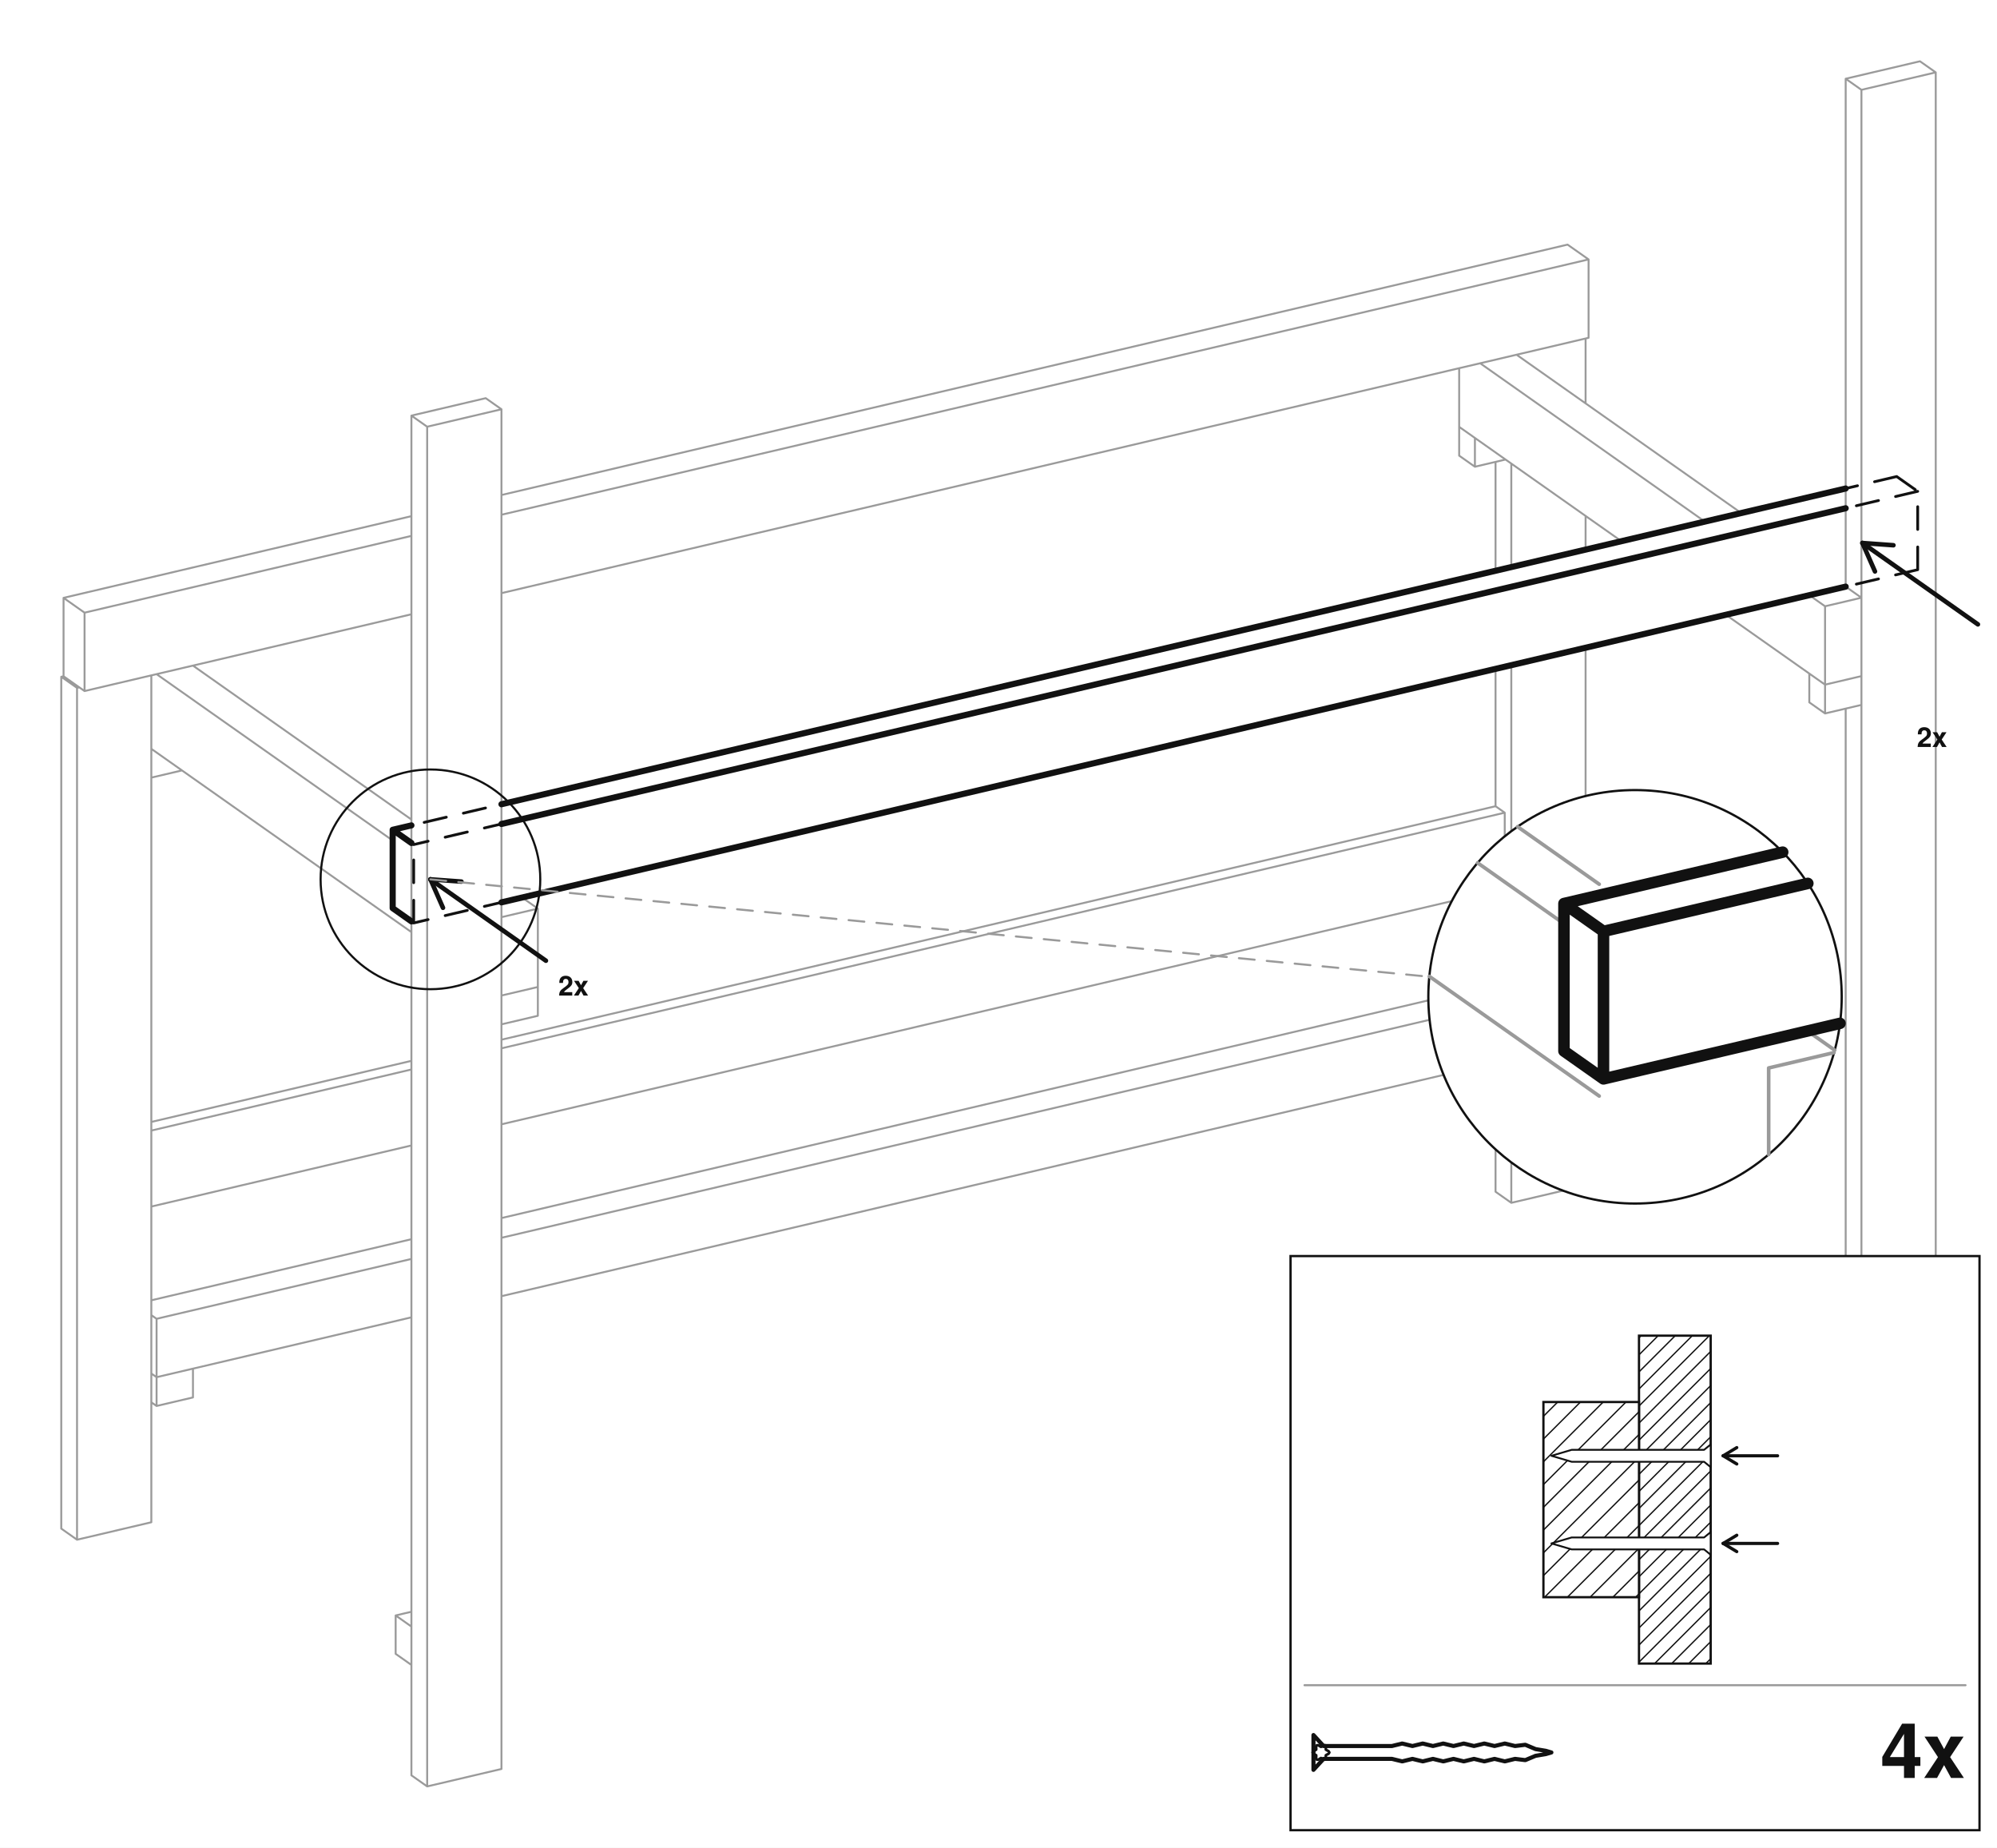
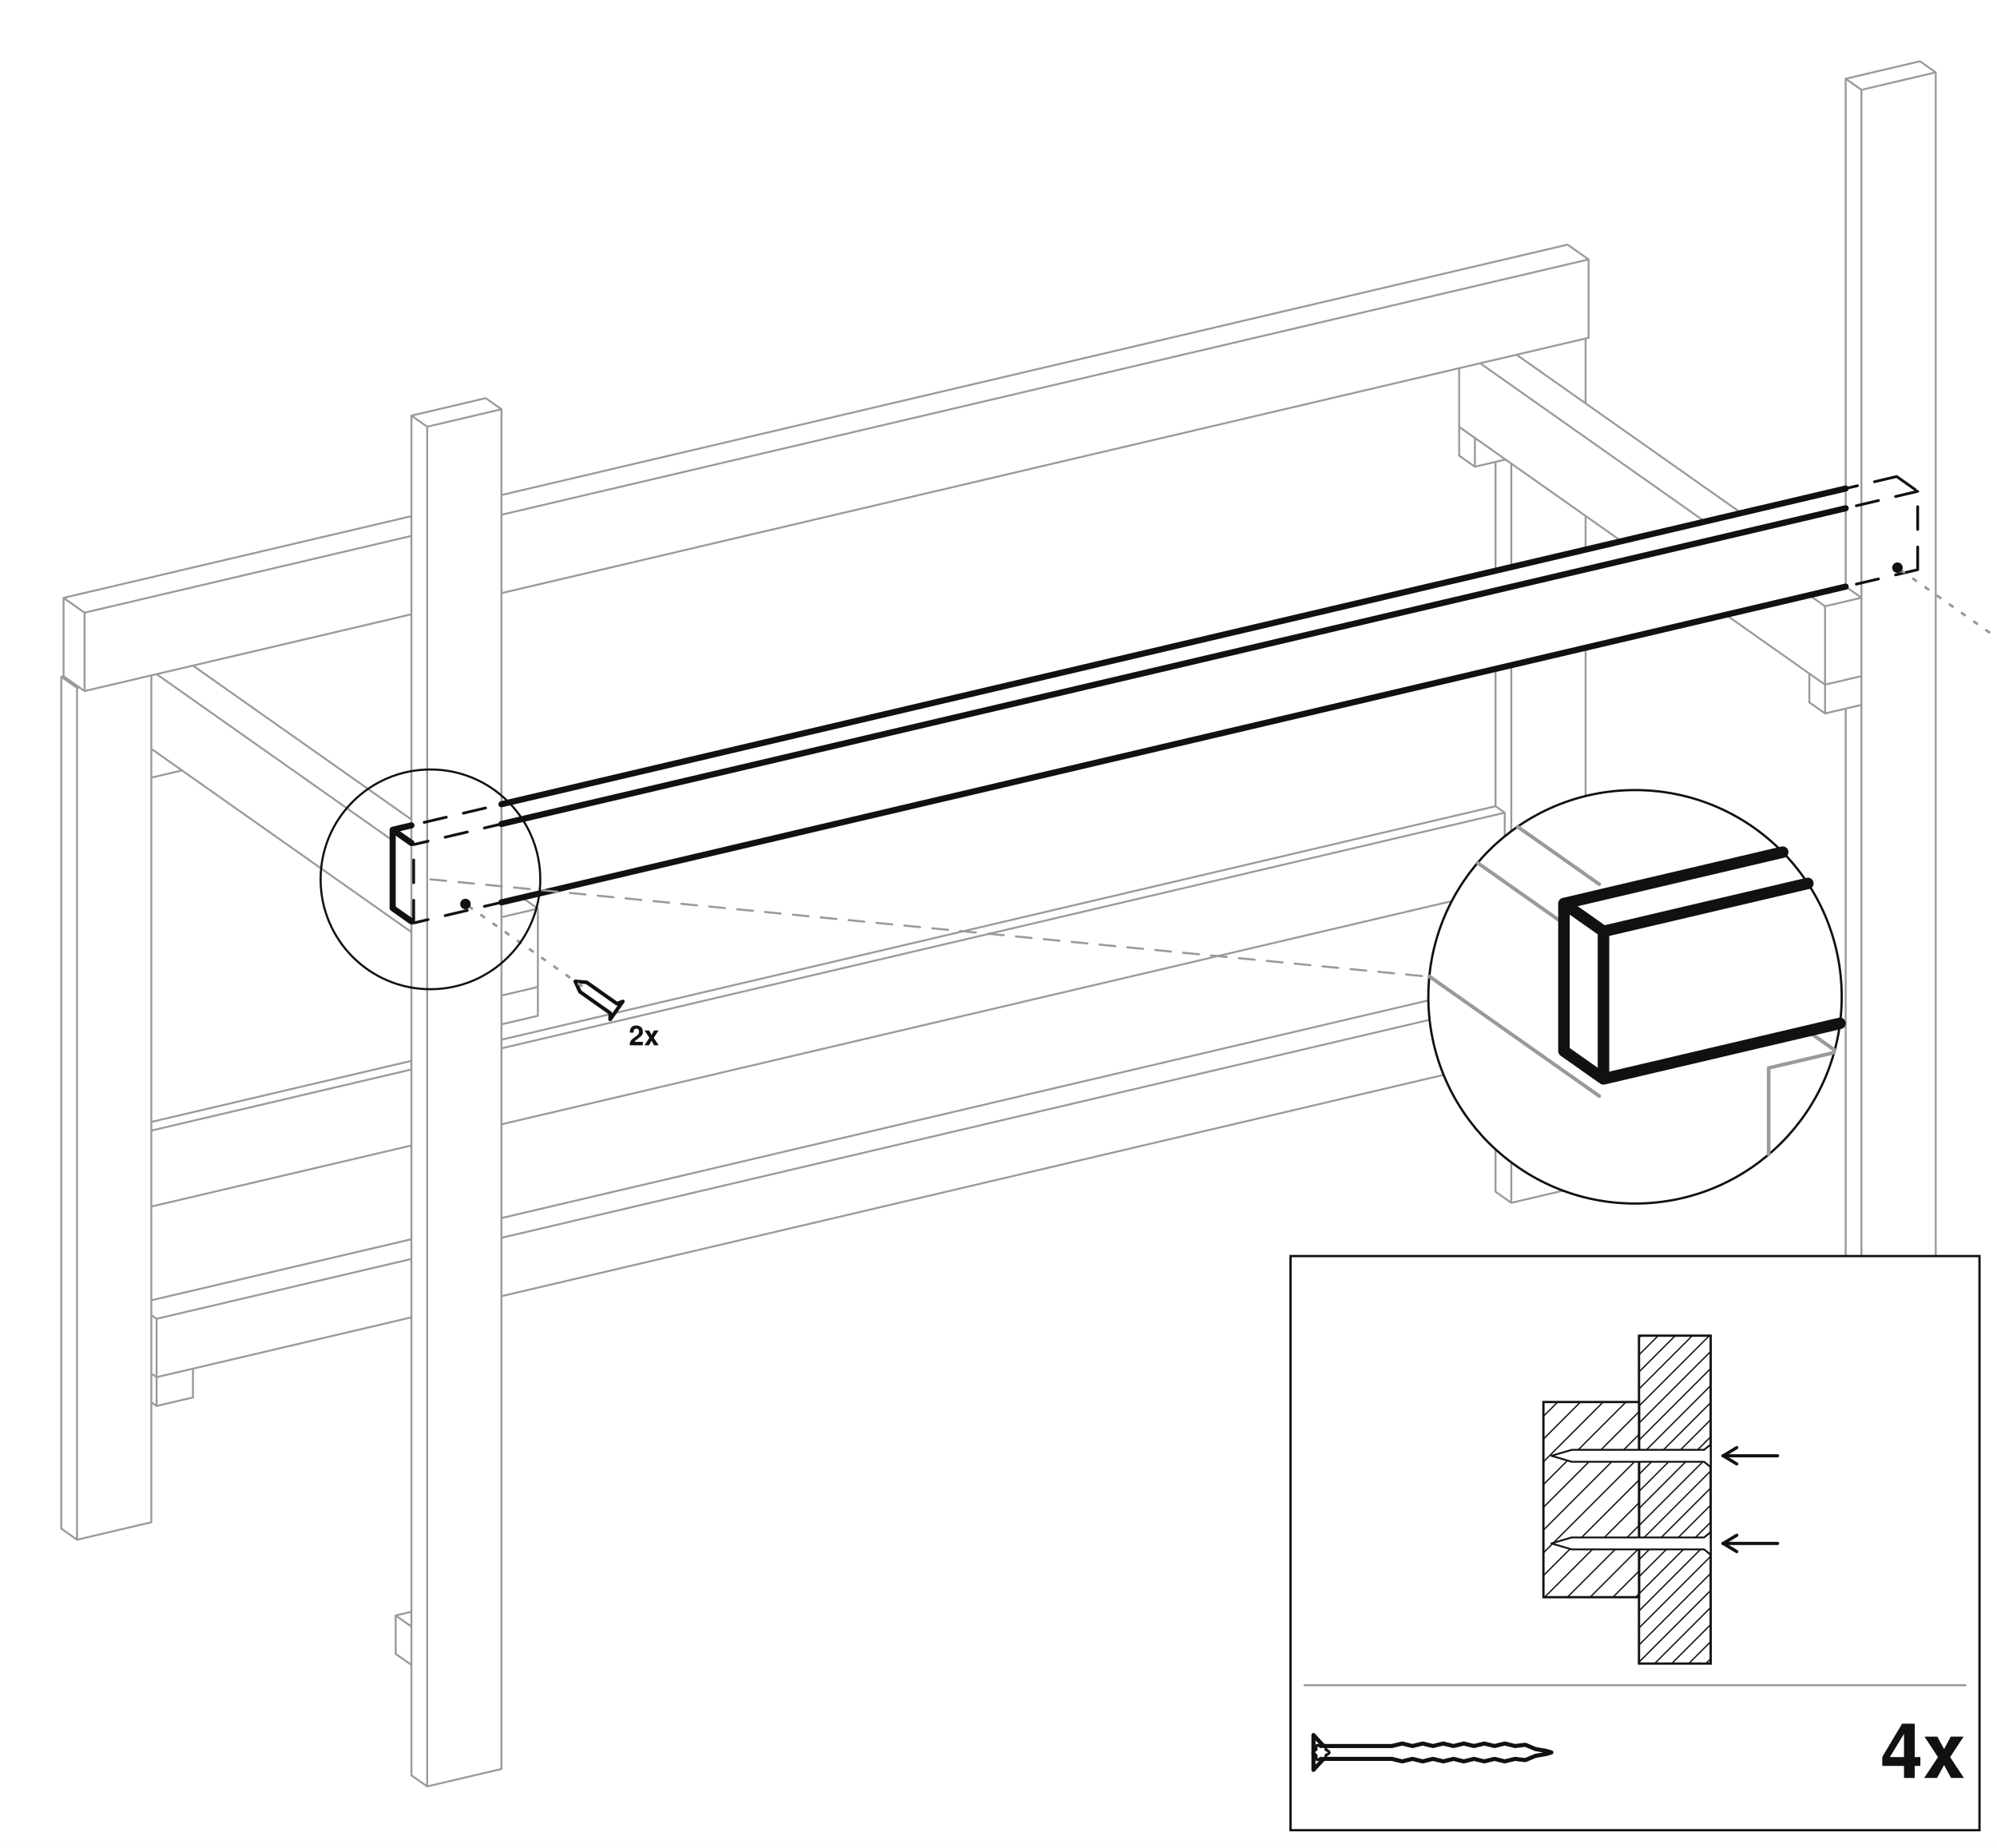
<svg xmlns="http://www.w3.org/2000/svg" viewBox="-1140.7 -914.31 2281.39 2110.41">
  <rect x="-1140.7" y="-914.31" width="2281.39" height="2110.41" fill="#ffffff" />
  <path d="M567.82,210.25 L591.82,227.15 M591.82,293.84 L591.82,227.15 M-967.82,587.77 L-961.82,592 M-961.82,658.69 L-961.82,592 M-967.82,654.46 L-961.82,658.69 M567.82,210.25 L-567.82,476.93 M-670.7,501.09 L-967.82,570.86 M591.82,293.84 L-567.82,566.16 M-670.7,590.32 L-961.82,658.69 M591.82,227.15 L-567.82,499.47 M-670.7,523.63 L-961.82,592 M591.82,326.73 L591.82,293.84 M526.26,319.58 L526.26,309.24 M550.26,336.49 L550.26,303.6 M526.26,319.58 L550.26,336.49 M591.82,326.73 L550.26,336.49 M591.82,293.84 L550.26,303.6 M-920.26,681.81 L-920.26,648.92 M-967.82,654.46 L-961.82,658.69 M-961.82,691.57 L-961.82,658.69 M-967.82,687.35 L-961.82,691.57 M-920.26,681.81 L-961.82,691.57 M-920.26,648.92 L-961.82,658.69 M670.7,439.6 L670.7,-174.5 M670.7,-286.57 L670.7,-325.03 M670.7,-453.6 L670.7,-527.69 M567.82,446.85 L567.82,332.37 M567.82,210.25 L567.82,103.17 M567.82,6.53 L567.82,-150.34 M567.82,-262.42 L567.82,-386.75 M585.82,459.53 L585.82,328.14 M585.82,222.93 L585.82,-154.57 M585.82,-266.64 L585.82,-384.82 M567.82,446.85 L585.82,459.53 M670.7,439.6 L585.82,459.53 M-967.82,824.38 L-967.82,-142.91 M-1070.7,831.63 L-1070.7,-141.3 M-1070.7,-141.3 L-1052.7,-128.62 M-1052.7,844.31 L-1052.7,-128.62 M-1070.7,831.63 L-1052.7,844.31 M-1068.1,-141.91 L-1070.7,-141.3 M-967.82,824.38 L-1052.7,844.31 M-1050.1,-129.23 L-1052.7,-128.62 M567.82,6.53 L578.32,13.92 M578.32,100.71 L578.32,13.92 M567.82,6.53 L-567.82,273.21 M-670.7,297.37 L-967.82,367.14 M578.32,100.71 L-567.82,369.86 M-670.7,394.02 L-967.82,463.79 M578.32,13.92 L-567.82,283.07 M-670.7,307.23 L-967.82,377 M650.1,-634.92 L674.1,-618.01 M674.1,-528.48 L674.1,-618.01 M-1068.1,-141.91 L-1068.1,-231.44 M-1068.1,-231.44 L-1044.1,-214.53 M-1044.1,-125 L-1044.1,-214.53 M-1068.1,-141.91 L-1044.1,-125 M650.1,-634.92 L-567.82,-348.92 M-670.7,-324.76 L-1068.1,-231.44 M674.1,-528.48 L-567.82,-236.84 M-670.7,-212.69 L-1044.1,-125 M674.1,-618.01 L-567.82,-326.37 M-670.7,-302.21 L-1044.1,-214.53 M-688.7,974.67 L-688.7,930.82 M-688.7,930.82 L-670.7,943.5 M-670.7,987.35 L-670.7,943.5 M-688.7,974.67 L-670.7,987.35 M-670.7,926.6 L-688.7,930.82 M1052.7,-844.31 L1070.7,-831.63 M1070.7,721.4 L1070.7,-831.63 M967.82,728.65 L967.82,-104.95 M967.82,-244.28 L967.82,-824.38 M967.82,-824.38 L985.82,-811.7 M985.82,741.33 L985.82,-811.7 M967.82,728.65 L985.82,741.33 M1052.7,-844.31 L967.82,-824.38 M1070.7,721.4 L985.82,741.33 M1070.7,-831.63 L985.82,-811.7 M-585.82,-459.53 L-567.82,-446.85 M-567.82,1106.17 L-567.82,-446.85 M-670.7,1113.42 L-670.7,-439.6 M-670.7,-439.6 L-652.7,-426.92 M-652.7,1126.1 L-652.7,-426.92 M-670.7,1113.42 L-652.7,1126.1 M-585.82,-459.53 L-670.7,-439.6 M-567.82,1106.17 L-652.7,1126.1 M-567.82,-446.85 L-652.7,-426.92 M526.26,-393.89 L526.26,-426.78 M526.26,-426.78 L544.26,-414.1 M544.26,-381.21 L544.26,-414.1 M526.26,-393.89 L544.26,-381.21 M579.27,-389.44 L544.26,-381.21 M985.82,-109.18 L985.82,-142.07 M926.26,-112.1 L926.26,-144.99 M926.26,-144.99 L944.26,-132.31 M944.26,-99.42 L944.26,-132.31 M926.26,-112.1 L944.26,-99.42 M985.82,-109.18 L944.26,-99.42 M985.82,-142.07 L944.26,-132.31 M-967.82,-26.13 L-967.82,-59.02 M-932.81,-34.36 L-967.82,-26.13 M-526.26,245.9 L-526.26,213.01 M-567.82,255.66 L-567.82,222.77 M-526.26,245.9 L-567.82,255.66 M-526.26,213.01 L-567.82,222.77 M591.82,-509.16 L848.51,-328.33 M967.82,-244.28 L985.82,-231.6 M985.82,-142.07 L985.82,-231.6 M526.26,-426.78 L526.26,-493.77 M550.26,-499.4 L806.94,-318.57 M926.26,-234.51 L944.26,-221.83 M944.26,-132.31 L944.26,-221.83 M526.26,-426.78 L711.63,-296.19 M830.94,-212.13 L944.26,-132.31 M985.82,-142.07 L944.26,-132.31 M985.82,-231.6 L944.26,-221.83 M-920.26,-154.08 L-670.7,21.73 M-544.26,110.8 L-526.26,123.49 M-526.26,213.01 L-526.26,123.49 M-961.82,-144.32 L-692.1,45.7 M-567.82,222.77 L-567.82,133.25 M-967.82,-59.02 L-670.7,150.3 M-526.26,213.01 L-567.82,222.77 M-526.26,123.49 L-567.82,133.25" fill="none" stroke="#9a9a9a" stroke-width="2.2" stroke-linecap="round" stroke-linejoin="round" />
  <path d="M1026.1,-370.03 L1050.1,-353.12 M1050.1,-263.6 L1050.1,-353.12 M-692.1,122.98 L-692.1,33.45 M-692.1,33.45 L-668.1,50.36 M-668.1,139.89 L-668.1,50.36 M-692.1,122.98 L-668.1,139.89 M1026.1,-370.03 L-692.1,33.45 M1050.1,-263.6 L-668.1,139.89 M1050.1,-353.12 L-668.1,50.36" fill="none" stroke="#111111" stroke-width="3.15" stroke-linecap="round" stroke-linejoin="round" stroke-dasharray="26 20" />
  <path d="M-692.1,122.98 L-692.1,33.45 M-692.1,33.45 L-670.7,48.53 M-692.1,122.98 L-670.7,138.06 M967.82,-356.35 L-567.82,4.27 M-670.7,28.43 L-692.1,33.45 M967.82,-244.28 L-567.82,116.34 M967.82,-333.8 L-567.82,26.81" fill="none" stroke="#111111" stroke-width="7" stroke-linecap="round" stroke-linejoin="round" />
  <rect x="333.62" y="520.34" width="787.08" height="655.76" rx="0" fill="#ffffff" stroke="#111111" stroke-width="2.6" />
  <rect x="731.7" y="611.25" width="81.89" height="374.52" rx="0" fill="#ffffff" stroke="#111111" stroke-width="2.6" />
  <path d="M731.7,613.66 L734.12,611.25 M731.7,633.16 L753.62,611.25 M731.7,652.66 L773.12,611.25 M731.7,672.16 L792.62,611.25 M731.7,691.66 L812.11,611.25 M731.7,711.15 L813.6,629.26 M731.7,730.65 L813.6,648.76 M731.7,750.15 L813.6,668.26 M731.7,769.65 L813.6,687.76 M731.7,789.15 L813.6,707.25 M731.7,808.65 L813.6,726.75 M731.7,828.14 L813.6,746.25 M731.7,847.64 L813.6,765.75 M731.7,867.14 L813.6,785.25 M731.7,886.64 L813.6,804.75 M731.7,906.14 L813.6,824.24 M731.7,925.63 L813.6,843.74 M731.7,945.13 L813.6,863.24 M731.7,964.63 L813.6,882.74 M731.7,984.13 L813.6,902.24 M749.56,985.77 L813.6,921.73 M769.06,985.77 L813.6,941.23 M788.56,985.77 L813.6,960.73 M808.06,985.77 L813.6,980.23" fill="none" stroke="#111111" stroke-width="1.5" />
  <rect x="622.52" y="687.04" width="109.19" height="222.93" rx="0" fill="#ffffff" stroke="#111111" stroke-width="2.6" />
  <path d="M622.52,703.36 L638.83,687.04 M622.52,729.35 L664.82,687.04 M622.52,755.35 L690.82,687.04 M622.52,781.35 L716.82,687.04 M622.52,807.35 L731.7,698.16 M622.52,833.34 L731.7,724.15 M622.52,859.34 L731.7,750.15 M622.52,885.34 L731.7,776.15 M623.88,909.97 L731.7,802.15 M649.88,909.97 L731.7,828.14 M675.87,909.97 L731.7,854.14 M701.87,909.97 L731.7,880.14 M727.87,909.97 L731.7,906.14" fill="none" stroke="#111111" stroke-width="1.5" />
  <path d="M813.6,861.52 L806.09,855.38 L654.82,855.38 L631.61,848.55 L654.82,841.73 L806.09,841.73 L813.6,835.59 Z" fill="#ffffff" stroke="#111111" stroke-width="2.08" stroke-linejoin="round" />
  <path d="M890.03,848.55 L827.86,848.55" fill="none" stroke="#111111" stroke-width="3.64" stroke-linecap="round" />
  <path d="M827.86,848.55 L843.41,857.91" fill="none" stroke="#111111" stroke-width="3.64" stroke-linecap="round" />
  <path d="M827.86,848.55 L843.41,839.2" fill="none" stroke="#111111" stroke-width="3.64" stroke-linecap="round" />
  <path d="M813.6,761.43 L806.09,755.29 L654.82,755.29 L631.61,748.46 L654.82,741.64 L806.09,741.64 L813.6,735.5 Z" fill="#ffffff" stroke="#111111" stroke-width="2.08" stroke-linejoin="round" />
  <path d="M890.03,748.46 L827.86,748.46" fill="none" stroke="#111111" stroke-width="3.64" stroke-linecap="round" />
  <path d="M827.86,748.46 L843.41,757.82" fill="none" stroke="#111111" stroke-width="3.64" stroke-linecap="round" />
  <path d="M827.86,748.46 L843.41,739.1" fill="none" stroke="#111111" stroke-width="3.64" stroke-linecap="round" />
  <path d="M349.62,1010.49 L1104.7,1010.49" fill="none" stroke="#9a9a9a" stroke-width="2.4" stroke-linecap="round" />
  <svg x="349.62" y="1036.33" width="292.19" height="101.93" viewBox="0 0 344 120" preserveAspectRatio="xMidYMid meet">
    <g fill="none" stroke="#111" stroke-width="5.5" stroke-linecap="round" stroke-linejoin="round">
      <g transform="scale(4) translate(3 15)" stroke-width="1.38">
        <path d="M 0 -5.85 L 3.39 -2.16 L 26.38 -2.16 L 26.38 -2.16 L 29.83 -3 L 33.28 -2.16 L 36.73 -3 L 40.18 -2.16 L 43.63 -3 L 47.08 -2.16 L 50.53 -3 L 53.98 -2.16 L 57.43 -3 L 60.88 -2.16 L 64.33 -3 L 67.78 -2.16 L 71.23 -2.58 L 74.68 -1.13 L 78.13 -0.55 L 80 0 L 80 0 L 80 0 L 78.13 0.55 L 74.68 1.13 L 71.23 2.58 L 67.78 2.16 L 64.33 3 L 60.88 2.16 L 57.43 3 L 53.98 2.16 L 50.53 3 L 47.08 2.16 L 43.63 3 L 40.18 2.16 L 36.73 3 L 33.28 2.16 L 29.83 3 L 26.38 2.16 L 26.38 2.16 L 3.39 2.16 L 0 5.85 Z" />
        <path d="M 5.35 0 L 5.07 0.45 L 4.52 0.72 L 4.16 0.94 L 4.15 1.35 L 4.19 1.97 L 3.94 2.43 L 3.42 2.42 L 2.91 2.07 L 2.54 1.87 L 2.17 2.07 L 1.66 2.42 L 1.14 2.43 L 0.89 1.97 L 0.93 1.35 L 0.92 0.94 L 0.56 0.72 L 0.01 0.45 L -0.27 0 L 0.01 -0.45 L 0.56 -0.72 L 0.92 -0.94 L 0.93 -1.35 L 0.89 -1.97 L 1.14 -2.43 L 1.66 -2.42 L 2.17 -2.07 L 2.54 -1.87 L 2.91 -2.07 L 3.42 -2.42 L 3.94 -2.43 L 4.19 -1.97 L 4.15 -1.35 L 4.16 -0.94 L 4.52 -0.72 L 5.07 -0.45 Z" stroke-width="0.88" />
      </g>
    </g>
  </svg>
  <text x="1104.7" y="1116.42" font-family="Helvetica, Arial, sans-serif" font-size="87.37" font-weight="bold" text-anchor="end" fill="#111111">4x</text>
-   <path d="M1118.88,-201.17 L986.96,-294.1" fill="none" stroke="#111111" stroke-width="5.2" stroke-linecap="round" />
-   <path d="M986.96,-294.1 L1001.29,-261.62" fill="none" stroke="#111111" stroke-width="5.2" stroke-linecap="round" />
-   <path d="M986.96,-294.1 L1022.37,-291.54" fill="none" stroke="#111111" stroke-width="5.2" stroke-linecap="round" />
-   <text x="1049.05" y="-61.13" font-family="Helvetica, Arial, sans-serif" font-size="31.25" font-weight="bold" text-anchor="start" fill="#111111">2x</text>
-   <path d="M-517.04,183 L-648.96,90.06" fill="none" stroke="#111111" stroke-width="5.2" stroke-linecap="round" />
-   <path d="M-648.96,90.06 L-634.63,122.54" fill="none" stroke="#111111" stroke-width="5.2" stroke-linecap="round" />
-   <path d="M-648.96,90.06 L-613.55,92.62" fill="none" stroke="#111111" stroke-width="5.2" stroke-linecap="round" />
-   <text x="-502.95" y="222.8" font-family="Helvetica, Arial, sans-serif" font-size="31.25" font-weight="bold" text-anchor="start" fill="#111111">2x</text>
+   <path d="M1192.27,-134.13 L1192.45,-141.26 L1157.77,-165.69 L1152.4,-177.55 L1165.37,-176.48 L1200.05,-152.05 L1206.71,-154.63 Z" fill="#ffffff" stroke="#111111" stroke-width="4.2" stroke-linejoin="round" />
+   <path d="M1159.49,-172.56 L1026.96,-265.92" fill="none" stroke="#9a9a9a" stroke-width="3" stroke-linecap="round" stroke-dasharray="4 13" />
+   <circle cx="1026.96" cy="-265.92" r="6" fill="#111111" />
+   <text x="1213.58" y="-104.58" font-family="Helvetica, Arial, sans-serif" font-size="31.25" font-weight="bold" text-anchor="start" fill="#111111">2x</text>
+   <path d="M-443.66,250.04 L-443.47,242.9 L-478.15,218.47 L-483.52,206.61 L-470.55,207.68 L-435.87,232.11 L-429.21,229.53 Z" fill="#ffffff" stroke="#111111" stroke-width="4.2" stroke-linejoin="round" />
+   <path d="M-476.43,211.61 L-608.96,118.24" fill="none" stroke="#9a9a9a" stroke-width="3" stroke-linecap="round" stroke-dasharray="4 13" />
+   <circle cx="-608.96" cy="118.24" r="6" fill="#111111" />
+   <text x="-422.34" y="279.59" font-family="Helvetica, Arial, sans-serif" font-size="31.25" font-weight="bold" text-anchor="start" fill="#111111">2x</text>
  <circle cx="-648.96" cy="90.06" r="125.48" fill="none" stroke="#111111" stroke-width="2.4" />
  <path d="M-648.96,90.06 L727.16,224.22" fill="none" stroke="#9a9a9a" stroke-width="2.4" stroke-linecap="round" stroke-dasharray="18 14" />
  <circle cx="727.16" cy="224.22" r="236.12" fill="#ffffff" stroke="#111111" stroke-width="2.6" />
  <path d="M592.98,29.92 L686.26,95.63 M924.19,263.25 L955.28,285.16 M547.31,71.22 L645.98,140.74 M879.84,404.34 L879.84,305.49 M492.19,200.87 L686.26,337.58 M954.52,287.95 L879.84,305.49" fill="none" stroke="#9a9a9a" stroke-width="4.14" stroke-linecap="round" stroke-linejoin="round" />
  <path d="M645.98,286.16 L645.98,117.69 M645.98,117.69 L691.14,149.51 M691.14,317.98 L691.14,149.51 M645.98,286.16 L691.14,317.98 M895.86,59.01 L645.98,117.69 M961.33,254.53 L691.14,317.98 M924.58,94.69 L691.14,149.51" fill="none" stroke="#111111" stroke-width="13.17" stroke-linecap="round" stroke-linejoin="round" />
</svg>
